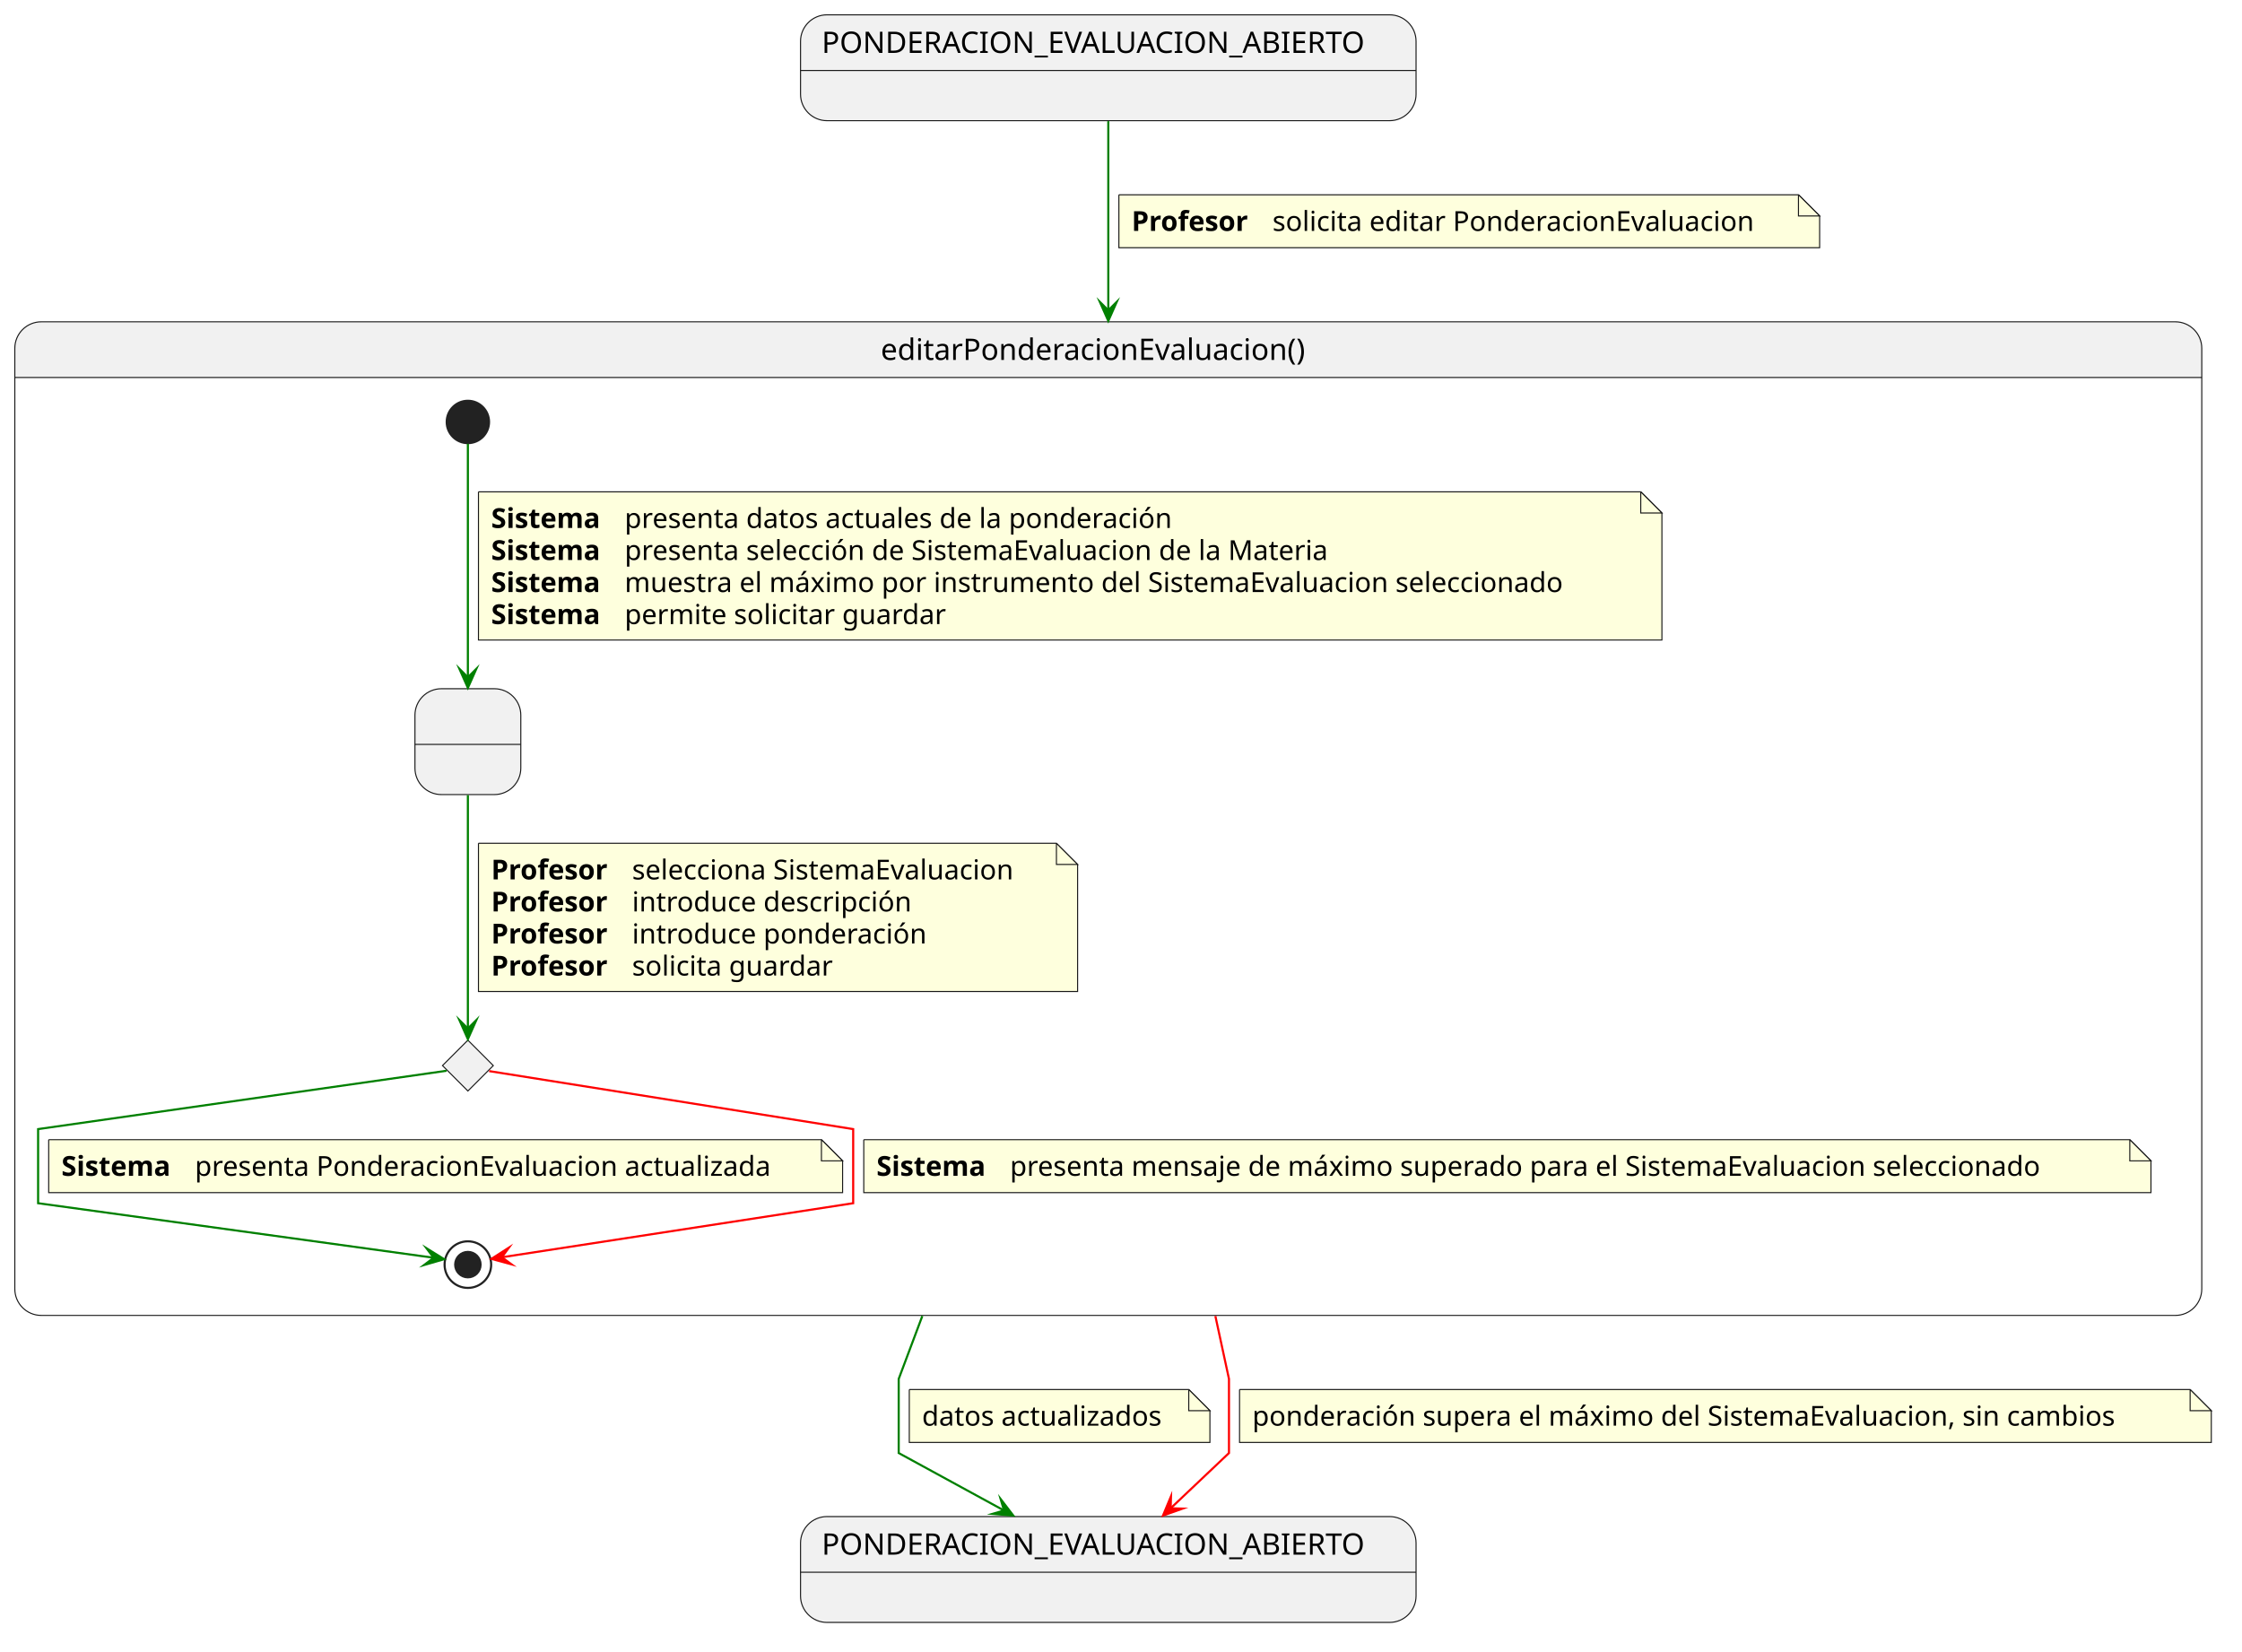
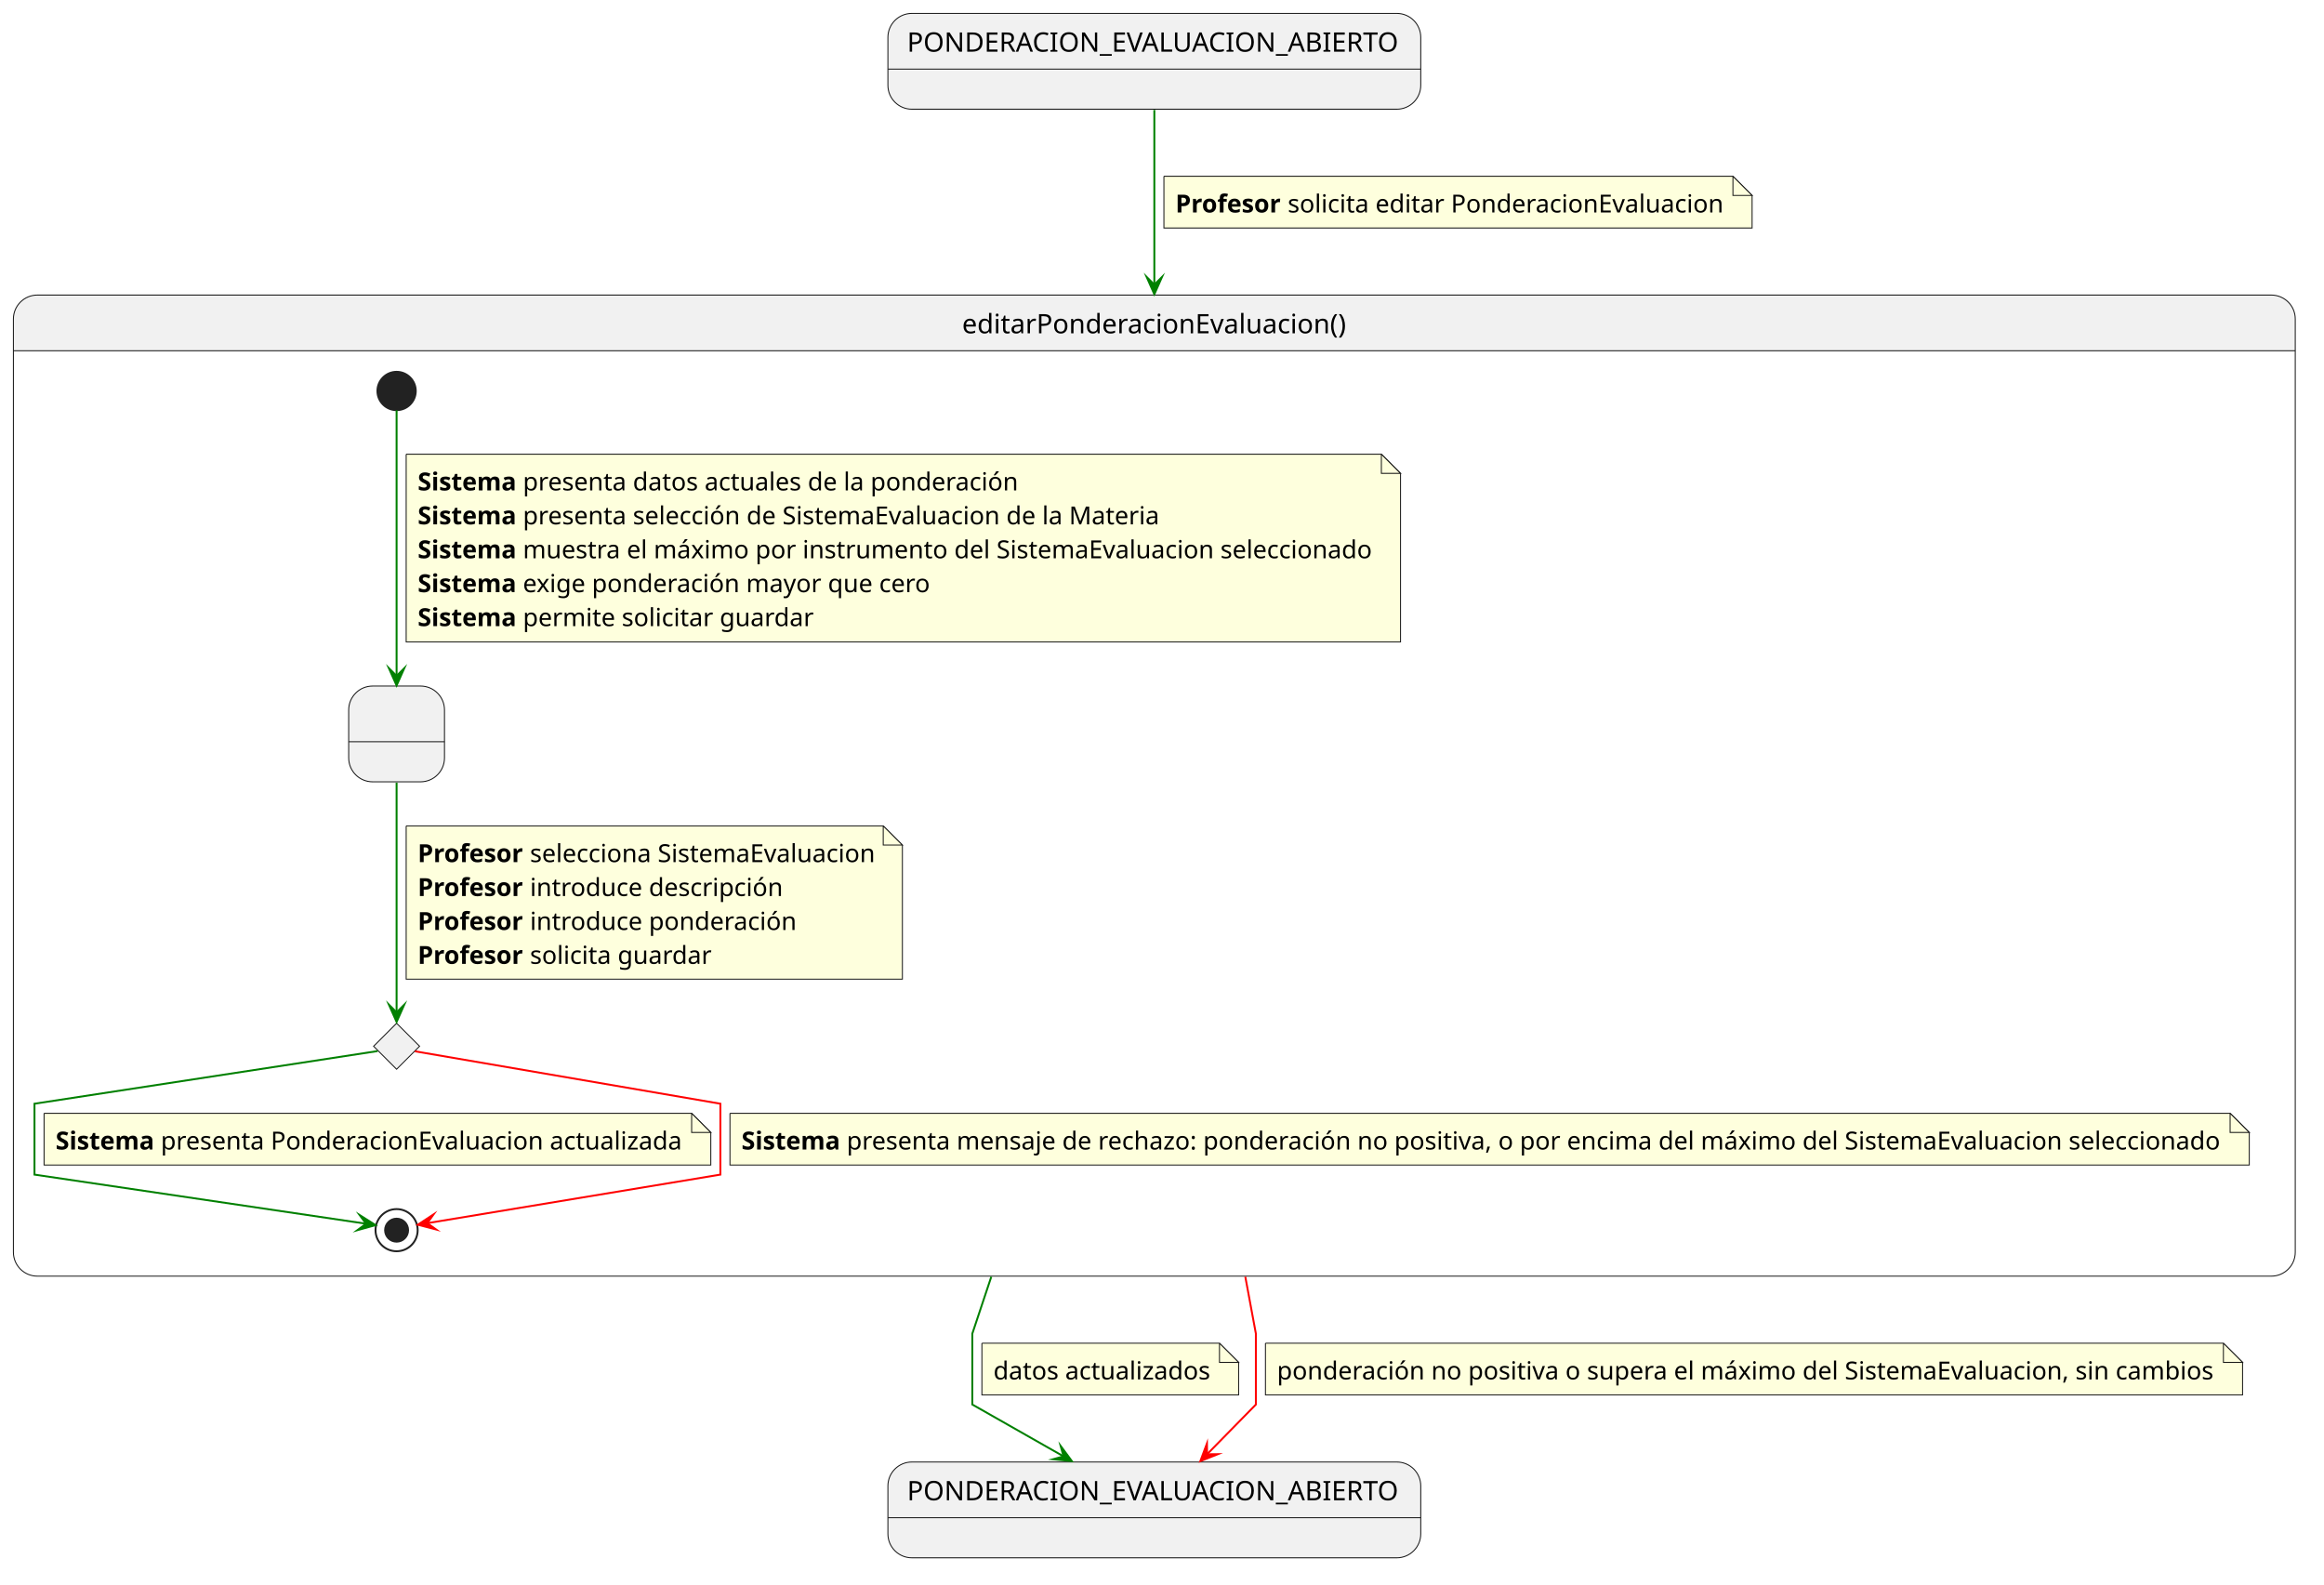
- <svg xmlns="http://www.w3.org/2000/svg" version="1.1" data-diagram-type="STATE" style="width:1059px;height:780px;background:#FFFFFF;" width="1059px" height="780px" viewBox="0 0 1059 780" zoomAndPan="magnify" preserveAspectRatio="none" contentStyleType="text/css">
+ <svg xmlns="http://www.w3.org/2000/svg" version="1.1" data-diagram-type="STATE" style="width:1213px;height:827px;background:#FFFFFF;" width="1213px" height="827px" viewBox="0 0 1213 827" zoomAndPan="magnify" preserveAspectRatio="none" contentStyleType="text/css">
  <defs />
  <g font-family="sans-serif" lengthAdjust="spacing">
-     <g class="entity" data-qualified-name="PONDERACION_EVALUACION_ABIERTO" id="ent0001" data-source-line="3">
-       <rect x="378.13" y="7" width="290.737" height="50" fill="#F1F1F1" style="stroke:#181818;stroke-width:0.5;" rx="12.5" ry="12.5" />
-       <line x1="378.13" y1="33.297" x2="668.867" y2="33.297" style="stroke:#181818;stroke-width:0.5;" />
-       <text x="388.13" y="24.995" fill="#000" font-size="14" textLength="270.737">PONDERACION_EVALUACION_ABIERTO</text>
+     <g class="entity" data-qualified-name="PONDERACION_EVALUACION_ABIERTO" id="ent0001" data-source-line="4">
+       <rect x="463.44" y="7" width="278.117" height="50" fill="#F1F1F1" style="stroke:#181818;stroke-width:0.5;" rx="12.5" ry="12.5" />
+       <line x1="463.44" y1="36.068" x2="741.557" y2="36.068" style="stroke:#181818;stroke-width:0.5;" />
+       <text x="473.44" y="26.966" fill="#000" font-size="14" textLength="258.117">PONDERACION_EVALUACION_ABIERTO</text>
    </g>
-     <g class="entity" data-qualified-name="PONDERACION_EVALUACION_ABIERTO_SALIDA" id="ent0002" data-source-line="4">
-       <rect x="378.13" y="716.3" width="290.737" height="50" fill="#F1F1F1" style="stroke:#181818;stroke-width:0.5;" rx="12.5" ry="12.5" />
-       <line x1="378.13" y1="742.597" x2="668.867" y2="742.597" style="stroke:#181818;stroke-width:0.5;" />
-       <text x="388.13" y="734.295" fill="#000" font-size="14" textLength="270.737">PONDERACION_EVALUACION_ABIERTO</text>
+     <g class="entity" data-qualified-name="PONDERACION_EVALUACION_ABIERTO_SALIDA" id="ent0002" data-source-line="5">
+       <rect x="463.44" y="763.07" width="278.117" height="50" fill="#F1F1F1" style="stroke:#181818;stroke-width:0.5;" rx="12.5" ry="12.5" />
+       <line x1="463.44" y1="792.138" x2="741.557" y2="792.138" style="stroke:#181818;stroke-width:0.5;" />
+       <text x="473.44" y="783.036" fill="#000" font-size="14" textLength="258.117">PONDERACION_EVALUACION_ABIERTO</text>
    </g>
-     <g class="entity" data-qualified-name="editarPonderacionEvaluacion" id="ent0003" data-source-line="11">
-       <path d="M19.5,152 L1027.5,152 A12.5,12.5 0 0 1 1040,164.5 L1040,178.297 L7,178.297 L7,164.5 A12.5,12.5 0 0 1 19.5,152" fill="#F1F1F1" />
-       <rect x="7" y="152" width="1033" height="469.297" fill="none" style="stroke:#181818;stroke-width:0.5;" rx="12.5" ry="12.5" />
-       <line x1="7" y1="178.297" x2="1040" y2="178.297" style="stroke:#181818;stroke-width:0.5;" />
-       <text x="416.022" y="169.995" fill="#000" font-size="14" textLength="214.956">editarPonderacionEvaluacion()</text>
-       <g class="entity" data-qualified-name="editarPonderacionEvaluacion.EditandoDatos" id="ent0004" data-source-line="13">
-         <rect x="196" y="325.297" width="50" height="50" fill="#F1F1F1" style="stroke:#181818;stroke-width:0.5;" rx="12.5" ry="12.5" />
-         <line x1="196" y1="351.594" x2="246" y2="351.594" style="stroke:#181818;stroke-width:0.5;" />
-         <text x="218.775" y="343.292" fill="#000" font-size="14"> </text>
+     <g class="entity" data-qualified-name="editarPonderacionEvaluacion" id="ent0003" data-source-line="12">
+       <path d="M19.5,154 L1185.5,154 A12.5,12.5 0 0 1 1198,166.5 L1198,183.068 L7,183.068 L7,166.5 A12.5,12.5 0 0 1 19.5,154" fill="#F1F1F1" />
+       <rect x="7" y="154" width="1191" height="512.068" fill="none" style="stroke:#181818;stroke-width:0.5;" rx="12.5" ry="12.5" />
+       <line x1="7" y1="183.068" x2="1198" y2="183.068" style="stroke:#181818;stroke-width:0.5;" />
+       <text x="502.141" y="173.966" fill="#000" font-size="14" textLength="200.717">editarPonderacionEvaluacion()</text>
+       <g class="entity" data-qualified-name="editarPonderacionEvaluacion.EditandoDatos" id="ent0004" data-source-line="14">
+         <rect x="182" y="358.068" width="50" height="50" fill="#F1F1F1" style="stroke:#181818;stroke-width:0.5;" rx="12.5" ry="12.5" />
+         <line x1="182" y1="387.136" x2="232" y2="387.136" style="stroke:#181818;stroke-width:0.5;" />
+         <text x="205.18" y="378.034" fill="#000" font-size="14"> </text>
      </g>
      <g class="entity" data-qualified-name="editarPonderacionEvaluacion.c" id="ent0005">
-         <polygon points="221,491.297,233,503.297,221,515.297,209,503.297,221,491.297" fill="#F1F1F1" style="stroke:#181818;stroke-width:0.5;stroke-linejoin:miter;stroke-miterlimit:10;" />
+         <polygon points="207,534.068,219,546.068,207,558.068,195,546.068,207,534.068" fill="#F1F1F1" style="stroke:#181818;stroke-width:0.5;stroke-linejoin:miter;stroke-miterlimit:10;" />
      </g>
-       <g class="start_entity" data-qualified-name="editarPonderacionEvaluacion..start.editarPonderacionEvaluacion" id="ent0007" data-source-line="16">
-         <ellipse cx="221" cy="199.297" rx="10" ry="10" fill="#222" style="stroke:#222;stroke-width:1;" />
+       <g class="start_entity" data-qualified-name="editarPonderacionEvaluacion..start.editarPonderacionEvaluacion" id="ent0007" data-source-line="17">
+         <ellipse cx="207" cy="204.068" rx="10" ry="10" fill="#222" style="stroke:#222;stroke-width:1;" />
      </g>
-       <g class="end_entity" data-qualified-name="editarPonderacionEvaluacion..end.editarPonderacionEvaluacion" id="ent0010" data-source-line="32">
-         <ellipse cx="221" cy="597.297" rx="11" ry="11" fill="none" style="stroke:#222;stroke-width:1;" />
-         <ellipse cx="221" cy="597.297" rx="6" ry="6" fill="#222" style="stroke:#222;stroke-width:1;" />
+       <g class="end_entity" data-qualified-name="editarPonderacionEvaluacion..end.editarPonderacionEvaluacion" id="ent0010" data-source-line="34">
+         <ellipse cx="207" cy="642.068" rx="11" ry="11" fill="none" style="stroke:#222;stroke-width:1;" />
+         <ellipse cx="207" cy="642.068" rx="6" ry="6" fill="#222" style="stroke:#222;stroke-width:1;" />
      </g>
-       <g class="link" data-entity-1="ent0007" data-entity-2="ent0004" id="lnk8" data-source-line="16" data-link-type="dependency">
-         <path d="M221,209.617 C221,232.367 221,286.297 221,319.897" style="stroke:#008000;stroke-width:1;" fill="none" id="*start*editarPonderacionEvaluacion-to-EditandoDatos" />
-         <polygon points="221,324.897,225,315.897,221,319.897,217,315.897,221,324.897" fill="#008000" style="stroke:#008000;stroke-width:1;stroke-linejoin:miter;stroke-miterlimit:10;" />
-         <path d="M226,232.297 L226,302.297 L785,302.297 L785,242.297 L775,232.297 L226,232.297" style="stroke:#181818;stroke-width:0.5;" fill="#FEFFDD" />
-         <path d="M775,232.297 L775,242.297 L785,242.297 L775,232.297" style="stroke:#181818;stroke-width:0.5;" fill="#FEFFDD" />
-         <text x="232" y="249.364" fill="#000" font-size="13" textLength="58.906" font-weight="700">Sistema</text>
-         <text x="295.039" y="249.364" fill="#000" font-size="13" textLength="277.958">presenta datos actuales de la ponderación</text>
-         <text x="232" y="264.497" fill="#000" font-size="13" textLength="58.906" font-weight="700">Sistema</text>
-         <text x="295.039" y="264.497" fill="#000" font-size="13" textLength="359.227">presenta selección de SistemaEvaluacion de la Materia</text>
-         <text x="232" y="279.629" fill="#000" font-size="13" textLength="58.906" font-weight="700">Sistema</text>
-         <text x="295.039" y="279.629" fill="#000" font-size="13" textLength="475.497">muestra el máximo por instrumento del SistemaEvaluacion seleccionado</text>
-         <text x="232" y="294.762" fill="#000" font-size="13" textLength="58.906" font-weight="700">Sistema</text>
-         <text x="295.039" y="294.762" fill="#000" font-size="13" textLength="161.713">permite solicitar guardar</text>
+       <g class="link" data-entity-1="ent0007" data-entity-2="ent0004" id="lnk8" data-source-line="17" data-link-type="dependency">
+         <path d="M207,214.088 C207,240.438 207,312.918 207,352.778" style="stroke:#008000;stroke-width:1;" fill="none" id="*start*editarPonderacionEvaluacion-to-EditandoDatos" />
+         <polygon points="207,357.778,211,348.778,207,352.778,203,348.778,207,357.778" fill="#008000" style="stroke:#008000;stroke-width:1;stroke-linejoin:miter;stroke-miterlimit:10;" />
+         <path d="M212,237.068 L212,335.068 L731,335.068 L731,247.068 L721,237.068 L212,237.068" style="stroke:#181818;stroke-width:0.5;" fill="#FEFFDD" />
+         <path d="M721,237.068 L721,247.068 L731,247.068 L721,237.068" style="stroke:#181818;stroke-width:0.5;" fill="#FEFFDD" />
+         <text x="218" y="255.965" fill="#000" font-size="13" textLength="51.532" font-weight="700">Sistema</text>
+         <text x="272.912" y="255.965" fill="#000" font-size="13" textLength="259.064">presenta datos actuales de la ponderación</text>
+         <text x="218" y="273.671" fill="#000" font-size="13" textLength="51.532" font-weight="700">Sistema</text>
+         <text x="272.912" y="273.671" fill="#000" font-size="13" textLength="332.449">presenta selección de SistemaEvaluacion de la Materia</text>
+         <text x="218" y="291.377" fill="#000" font-size="13" textLength="51.532" font-weight="700">Sistema</text>
+         <text x="272.912" y="291.377" fill="#000" font-size="13" textLength="443.469">muestra el máximo por instrumento del SistemaEvaluacion seleccionado</text>
+         <text x="218" y="309.083" fill="#000" font-size="13" textLength="51.532" font-weight="700">Sistema</text>
+         <text x="272.912" y="309.083" fill="#000" font-size="13" textLength="213.265">exige ponderación mayor que cero</text>
+         <text x="218" y="326.789" fill="#000" font-size="13" textLength="51.532" font-weight="700">Sistema</text>
+         <text x="272.912" y="326.789" fill="#000" font-size="13" textLength="152.087">permite solicitar guardar</text>
      </g>
-       <g class="link" data-entity-1="ent0004" data-entity-2="ent0005" id="lnk9" data-source-line="24" data-link-type="dependency">
-         <path d="M221,375.557 C221,408.567 221,461.337 221,485.807" style="stroke:#008000;stroke-width:1;" fill="none" id="EditandoDatos-to-c" />
-         <polygon points="221,490.807,225,481.807,221,485.807,217,481.807,221,490.807" fill="#008000" style="stroke:#008000;stroke-width:1;stroke-linejoin:miter;stroke-miterlimit:10;" />
-         <path d="M226,398.297 L226,468.297 L509,468.297 L509,408.297 L499,398.297 L226,398.297" style="stroke:#181818;stroke-width:0.5;" fill="#FEFFDD" />
-         <path d="M499,398.297 L499,408.297 L509,408.297 L499,398.297" style="stroke:#181818;stroke-width:0.5;" fill="#FEFFDD" />
-         <text x="232" y="415.364" fill="#000" font-size="13" textLength="62.423" font-weight="700">Profesor</text>
-         <text x="298.555" y="415.364" fill="#000" font-size="13" textLength="195.584">selecciona SistemaEvaluacion</text>
-         <text x="232" y="430.497" fill="#000" font-size="13" textLength="62.423" font-weight="700">Profesor</text>
-         <text x="298.555" y="430.497" fill="#000" font-size="13" textLength="140.347">introduce descripción</text>
-         <text x="232" y="445.629" fill="#000" font-size="13" textLength="62.423" font-weight="700">Profesor</text>
-         <text x="298.555" y="445.629" fill="#000" font-size="13" textLength="146.974">introduce ponderación</text>
-         <text x="232" y="460.762" fill="#000" font-size="13" textLength="62.423" font-weight="700">Profesor</text>
-         <text x="298.555" y="460.762" fill="#000" font-size="13" textLength="101.271">solicita guardar</text>
+       <g class="link" data-entity-1="ent0004" data-entity-2="ent0005" id="lnk9" data-source-line="26" data-link-type="dependency">
+         <path d="M207,408.518 C207,443.708 207,502.258 207,528.378" style="stroke:#008000;stroke-width:1;" fill="none" id="EditandoDatos-to-c" />
+         <polygon points="207,533.378,211,524.378,207,528.378,203,524.378,207,533.378" fill="#008000" style="stroke:#008000;stroke-width:1;stroke-linejoin:miter;stroke-miterlimit:10;" />
+         <path d="M212,431.068 L212,511.068 L471,511.068 L471,441.068 L461,431.068 L212,431.068" style="stroke:#181818;stroke-width:0.5;" fill="#FEFFDD" />
+         <path d="M461,431.068 L461,441.068 L471,441.068 L461,431.068" style="stroke:#181818;stroke-width:0.5;" fill="#FEFFDD" />
+         <text x="218" y="449.965" fill="#000" font-size="13" textLength="55.237" font-weight="700">Profesor</text>
+         <text x="276.617" y="449.965" fill="#000" font-size="13" textLength="180.141">selecciona SistemaEvaluacion</text>
+         <text x="218" y="467.671" fill="#000" font-size="13" textLength="55.237" font-weight="700">Profesor</text>
+         <text x="276.617" y="467.671" fill="#000" font-size="13" textLength="132.301">introduce descripción</text>
+         <text x="218" y="485.377" fill="#000" font-size="13" textLength="55.237" font-weight="700">Profesor</text>
+         <text x="276.617" y="485.377" fill="#000" font-size="13" textLength="139.672">introduce ponderación</text>
+         <text x="218" y="503.083" fill="#000" font-size="13" textLength="55.237" font-weight="700">Profesor</text>
+         <text x="276.617" y="503.083" fill="#000" font-size="13" textLength="95.108">solicita guardar</text>
      </g>
-       <g class="link" data-entity-1="ent0005" data-entity-2="ent0010" id="lnk11" data-source-line="32" data-link-type="dependency">
-         <path d="M210.93,505.737 C169.97,511.587 18,533.297 18,533.297 C18,533.297 18,568.297 18,568.297 C18,568.297 162.287,588.194 204.847,594.064" style="stroke:#008000;stroke-width:1;" fill="none" id="c-to-*end*editarPonderacionEvaluacion" />
-         <polygon points="209.8,594.747,201.431,589.555,204.847,594.064,200.338,597.48,209.8,594.747" fill="#008000" style="stroke:#008000;stroke-width:1;stroke-linejoin:miter;stroke-miterlimit:10;" />
-         <path d="M23,538.297 L23,563.297 L398,563.297 L398,548.297 L388,538.297 L23,538.297" style="stroke:#181818;stroke-width:0.5;" fill="#FEFFDD" />
-         <path d="M388,538.297 L388,548.297 L398,548.297 L388,538.297" style="stroke:#181818;stroke-width:0.5;" fill="#FEFFDD" />
-         <text x="29" y="555.364" fill="#000" font-size="13" textLength="58.906" font-weight="700">Sistema</text>
-         <text x="92.039" y="555.364" fill="#000" font-size="13" textLength="291.77">presenta PonderacionEvaluacion actualizada</text>
+       <g class="link" data-entity-1="ent0005" data-entity-2="ent0010" id="lnk11" data-source-line="34" data-link-type="dependency">
+         <path d="M197.1,548.588 C158.22,554.558 18,576.068 18,576.068 C18,576.068 18,613.068 18,613.068 C18,613.068 150.734,632.736 191.074,638.706" style="stroke:#008000;stroke-width:1;" fill="none" id="c-to-*end*editarPonderacionEvaluacion" />
+         <polygon points="196.02,639.438,187.703,634.163,191.074,638.706,186.531,642.077,196.02,639.438" fill="#008000" style="stroke:#008000;stroke-width:1;stroke-linejoin:miter;stroke-miterlimit:10;" />
+         <path d="M23,581.068 L23,608.068 L371,608.068 L371,591.068 L361,581.068 L23,581.068" style="stroke:#181818;stroke-width:0.5;" fill="#FEFFDD" />
+         <path d="M361,581.068 L361,591.068 L371,591.068 L361,581.068" style="stroke:#181818;stroke-width:0.5;" fill="#FEFFDD" />
+         <text x="29" y="599.965" fill="#000" font-size="13" textLength="51.532" font-weight="700">Sistema</text>
+         <text x="83.912" y="599.965" fill="#000" font-size="13" textLength="272.532">presenta PonderacionEvaluacion actualizada</text>
      </g>
-       <g class="link" data-entity-1="ent0005" data-entity-2="ent0010" id="lnk12" data-source-line="37" data-link-type="dependency">
-         <path d="M231.04,505.897 C269.2,511.977 403,533.297 403,533.297 C403,533.297 403,568.297 403,568.297 C403,568.297 276.572,587.747 237.052,593.827" style="stroke:#F00;stroke-width:1;" fill="none" id="c-to-*end*editarPonderacionEvaluacion-1" />
-         <polygon points="232.11,594.587,241.614,597.172,237.052,593.827,240.397,589.265,232.11,594.587" fill="#F00" style="stroke:#F00;stroke-width:1;stroke-linejoin:miter;stroke-miterlimit:10;" />
-         <path d="M408,538.297 L408,563.297 L1016,563.297 L1016,548.297 L1006,538.297 L408,538.297" style="stroke:#181818;stroke-width:0.5;" fill="#FEFFDD" />
-         <path d="M1006,538.297 L1006,548.297 L1016,548.297 L1006,538.297" style="stroke:#181818;stroke-width:0.5;" fill="#FEFFDD" />
-         <text x="414" y="555.364" fill="#000" font-size="13" textLength="58.906" font-weight="700">Sistema</text>
-         <text x="477.039" y="555.364" fill="#000" font-size="13" textLength="524.354">presenta mensaje de máximo superado para el SistemaEvaluacion seleccionado</text>
+       <g class="link" data-entity-1="ent0005" data-entity-2="ent0010" id="lnk12" data-source-line="39" data-link-type="dependency">
+         <path d="M216.57,548.708 C252.32,554.848 376,576.068 376,576.068 C376,576.068 376,613.068 376,613.068 C376,613.068 260.623,632.181 223.023,638.411" style="stroke:#F00;stroke-width:1;" fill="none" id="c-to-*end*editarPonderacionEvaluacion-1" />
+         <polygon points="218.09,639.228,227.623,641.703,223.023,638.411,226.315,633.811,218.09,639.228" fill="#F00" style="stroke:#F00;stroke-width:1;stroke-linejoin:miter;stroke-miterlimit:10;" />
+         <path d="M381,581.068 L381,608.068 L1174,608.068 L1174,591.068 L1164,581.068 L381,581.068" style="stroke:#181818;stroke-width:0.5;" fill="#FEFFDD" />
+         <path d="M1164,581.068 L1164,591.068 L1174,591.068 L1164,581.068" style="stroke:#181818;stroke-width:0.5;" fill="#FEFFDD" />
+         <text x="387" y="599.965" fill="#000" font-size="13" textLength="51.532" font-weight="700">Sistema</text>
+         <text x="441.912" y="599.965" fill="#000" font-size="13" textLength="717.704">presenta mensaje de rechazo: ponderación no positiva, o por encima del máximo del SistemaEvaluacion seleccionado</text>
      </g>
    </g>
-     <g class="link" data-entity-1="ent0001" data-entity-2="ent0003" id="lnk6" data-source-line="6" data-link-type="dependency">
-       <path d="M523.5,57.24 C523.5,78.95 523.5,108.21 523.5,146.57" style="stroke:#008000;stroke-width:1;" fill="none" id="PONDERACION_EVALUACION_ABIERTO-to-editarPonderacionEvaluacion" />
-       <polygon points="523.5,151.57,527.5,142.57,523.5,146.57,519.5,142.57,523.5,151.57" fill="#008000" style="stroke:#008000;stroke-width:1;stroke-linejoin:miter;stroke-miterlimit:10;" />
-       <path d="M528.5,92 L528.5,117 L859.5,117 L859.5,102 L849.5,92 L528.5,92" style="stroke:#181818;stroke-width:0.5;" fill="#FEFFDD" />
-       <path d="M849.5,92 L849.5,102 L859.5,102 L849.5,92" style="stroke:#181818;stroke-width:0.5;" fill="#FEFFDD" />
-       <text x="534.5" y="109.067" fill="#000" font-size="13" textLength="62.423" font-weight="700">Profesor</text>
-       <text x="601.055" y="109.067" fill="#000" font-size="13" textLength="243.496">solicita editar PonderacionEvaluacion</text>
+     <g class="link" data-entity-1="ent0001" data-entity-2="ent0003" id="lnk6" data-source-line="7" data-link-type="dependency">
+       <path d="M602.5,57.39 C602.5,79.36 602.5,109.19 602.5,148.57" style="stroke:#008000;stroke-width:1;" fill="none" id="PONDERACION_EVALUACION_ABIERTO-to-editarPonderacionEvaluacion" />
+       <polygon points="602.5,153.57,606.5,144.57,602.5,148.57,598.5,144.57,602.5,153.57" fill="#008000" style="stroke:#008000;stroke-width:1;stroke-linejoin:miter;stroke-miterlimit:10;" />
+       <path d="M607.5,92 L607.5,119 L914.5,119 L914.5,102 L904.5,92 L607.5,92" style="stroke:#181818;stroke-width:0.5;" fill="#FEFFDD" />
+       <path d="M904.5,92 L904.5,102 L914.5,102 L904.5,92" style="stroke:#181818;stroke-width:0.5;" fill="#FEFFDD" />
+       <text x="613.5" y="110.897" fill="#000" font-size="13" textLength="55.237" font-weight="700">Profesor</text>
+       <text x="672.117" y="110.897" fill="#000" font-size="13" textLength="227.721">solicita editar PonderacionEvaluacion</text>
    </g>
-     <g class="link" data-entity-1="ent0003" data-entity-2="ent0002" id="lnk13" data-source-line="43" data-link-type="dependency">
-       <path d="M435.66,621.57 C428.82,639.79 424.5,651.3 424.5,651.3 C424.5,651.3 424.5,686.3 424.5,686.3 C424.5,686.3 448.051,699.145 474.241,713.435" style="stroke:#008000;stroke-width:1;" fill="none" id="editarPonderacionEvaluacion-to-PONDERACION_EVALUACION_ABIERTO_SALIDA" />
-       <polygon points="478.63,715.83,472.645,708.008,474.241,713.435,468.814,715.031,478.63,715.83" fill="#008000" style="stroke:#008000;stroke-width:1;stroke-linejoin:miter;stroke-miterlimit:10;" />
-       <path d="M429.5,656.3 L429.5,681.3 L571.5,681.3 L571.5,666.3 L561.5,656.3 L429.5,656.3" style="stroke:#181818;stroke-width:0.5;" fill="#FEFFDD" />
-       <path d="M561.5,656.3 L561.5,666.3 L571.5,666.3 L561.5,656.3" style="stroke:#181818;stroke-width:0.5;" fill="#FEFFDD" />
-       <text x="435.5" y="673.367" fill="#000" font-size="13" textLength="121.583">datos actualizados</text>
+     <g class="link" data-entity-1="ent0003" data-entity-2="ent0002" id="lnk13" data-source-line="45" data-link-type="dependency">
+       <path d="M517.4,666.37 C511.31,684.65 507.5,696.07 507.5,696.07 C507.5,696.07 507.5,733.07 507.5,733.07 C507.5,733.07 529.963,745.839 555.103,760.129" style="stroke:#008000;stroke-width:1;" fill="none" id="editarPonderacionEvaluacion-to-PONDERACION_EVALUACION_ABIERTO_SALIDA" />
+       <polygon points="559.45,762.6,553.602,754.675,555.103,760.129,549.649,761.63,559.45,762.6" fill="#008000" style="stroke:#008000;stroke-width:1;stroke-linejoin:miter;stroke-miterlimit:10;" />
+       <path d="M512.5,701.07 L512.5,728.07 L646.5,728.07 L646.5,711.07 L636.5,701.07 L512.5,701.07" style="stroke:#181818;stroke-width:0.5;" fill="#FEFFDD" />
+       <path d="M636.5,701.07 L636.5,711.07 L646.5,711.07 L636.5,701.07" style="stroke:#181818;stroke-width:0.5;" fill="#FEFFDD" />
+       <text x="518.5" y="719.967" fill="#000" font-size="13" textLength="113.204">datos actualizados</text>
    </g>
-     <g class="link" data-entity-1="ent0003" data-entity-2="ent0002" id="lnk14" data-source-line="48" data-link-type="dependency">
-       <path d="M574.07,621.57 C578.01,639.79 580.5,651.3 580.5,651.3 C580.5,651.3 580.5,686.3 580.5,686.3 C580.5,686.3 568.039,698.101 552.959,712.391" style="stroke:#F00;stroke-width:1;" fill="none" id="editarPonderacionEvaluacion-to-PONDERACION_EVALUACION_ABIERTO_SALIDA-1" />
-       <polygon points="549.33,715.83,558.614,712.543,552.959,712.391,553.111,706.736,549.33,715.83" fill="#F00" style="stroke:#F00;stroke-width:1;stroke-linejoin:miter;stroke-miterlimit:10;" />
-       <path d="M585.5,656.3 L585.5,681.3 L1044.5,681.3 L1044.5,666.3 L1034.5,656.3 L585.5,656.3" style="stroke:#181818;stroke-width:0.5;" fill="#FEFFDD" />
-       <path d="M1034.5,656.3 L1034.5,666.3 L1044.5,666.3 L1034.5,656.3" style="stroke:#181818;stroke-width:0.5;" fill="#FEFFDD" />
-       <text x="591.5" y="673.367" fill="#000" font-size="13" textLength="438.61">ponderación supera el máximo del SistemaEvaluacion, sin cambios</text>
+     <g class="link" data-entity-1="ent0003" data-entity-2="ent0002" id="lnk14" data-source-line="50" data-link-type="dependency">
+       <path d="M649.98,666.37 C653.38,684.65 655.5,696.07 655.5,696.07 C655.5,696.07 655.5,733.07 655.5,733.07 C655.5,733.07 644.042,744.741 630.022,759.031" style="stroke:#F00;stroke-width:1;" fill="none" id="editarPonderacionEvaluacion-to-PONDERACION_EVALUACION_ABIERTO_SALIDA-1" />
+       <polygon points="626.52,762.6,635.678,758.977,630.022,759.031,629.968,753.374,626.52,762.6" fill="#F00" style="stroke:#F00;stroke-width:1;stroke-linejoin:miter;stroke-miterlimit:10;" />
+       <path d="M660.5,701.07 L660.5,728.07 L1170.5,728.07 L1170.5,711.07 L1160.5,701.07 L660.5,701.07" style="stroke:#181818;stroke-width:0.5;" fill="#FEFFDD" />
+       <path d="M1160.5,701.07 L1160.5,711.07 L1170.5,711.07 L1160.5,701.07" style="stroke:#181818;stroke-width:0.5;" fill="#FEFFDD" />
+       <text x="666.5" y="719.967" fill="#000" font-size="13" textLength="489.359">ponderación no positiva o supera el máximo del SistemaEvaluacion, sin cambios</text>
    </g>
  </g>
</svg>
